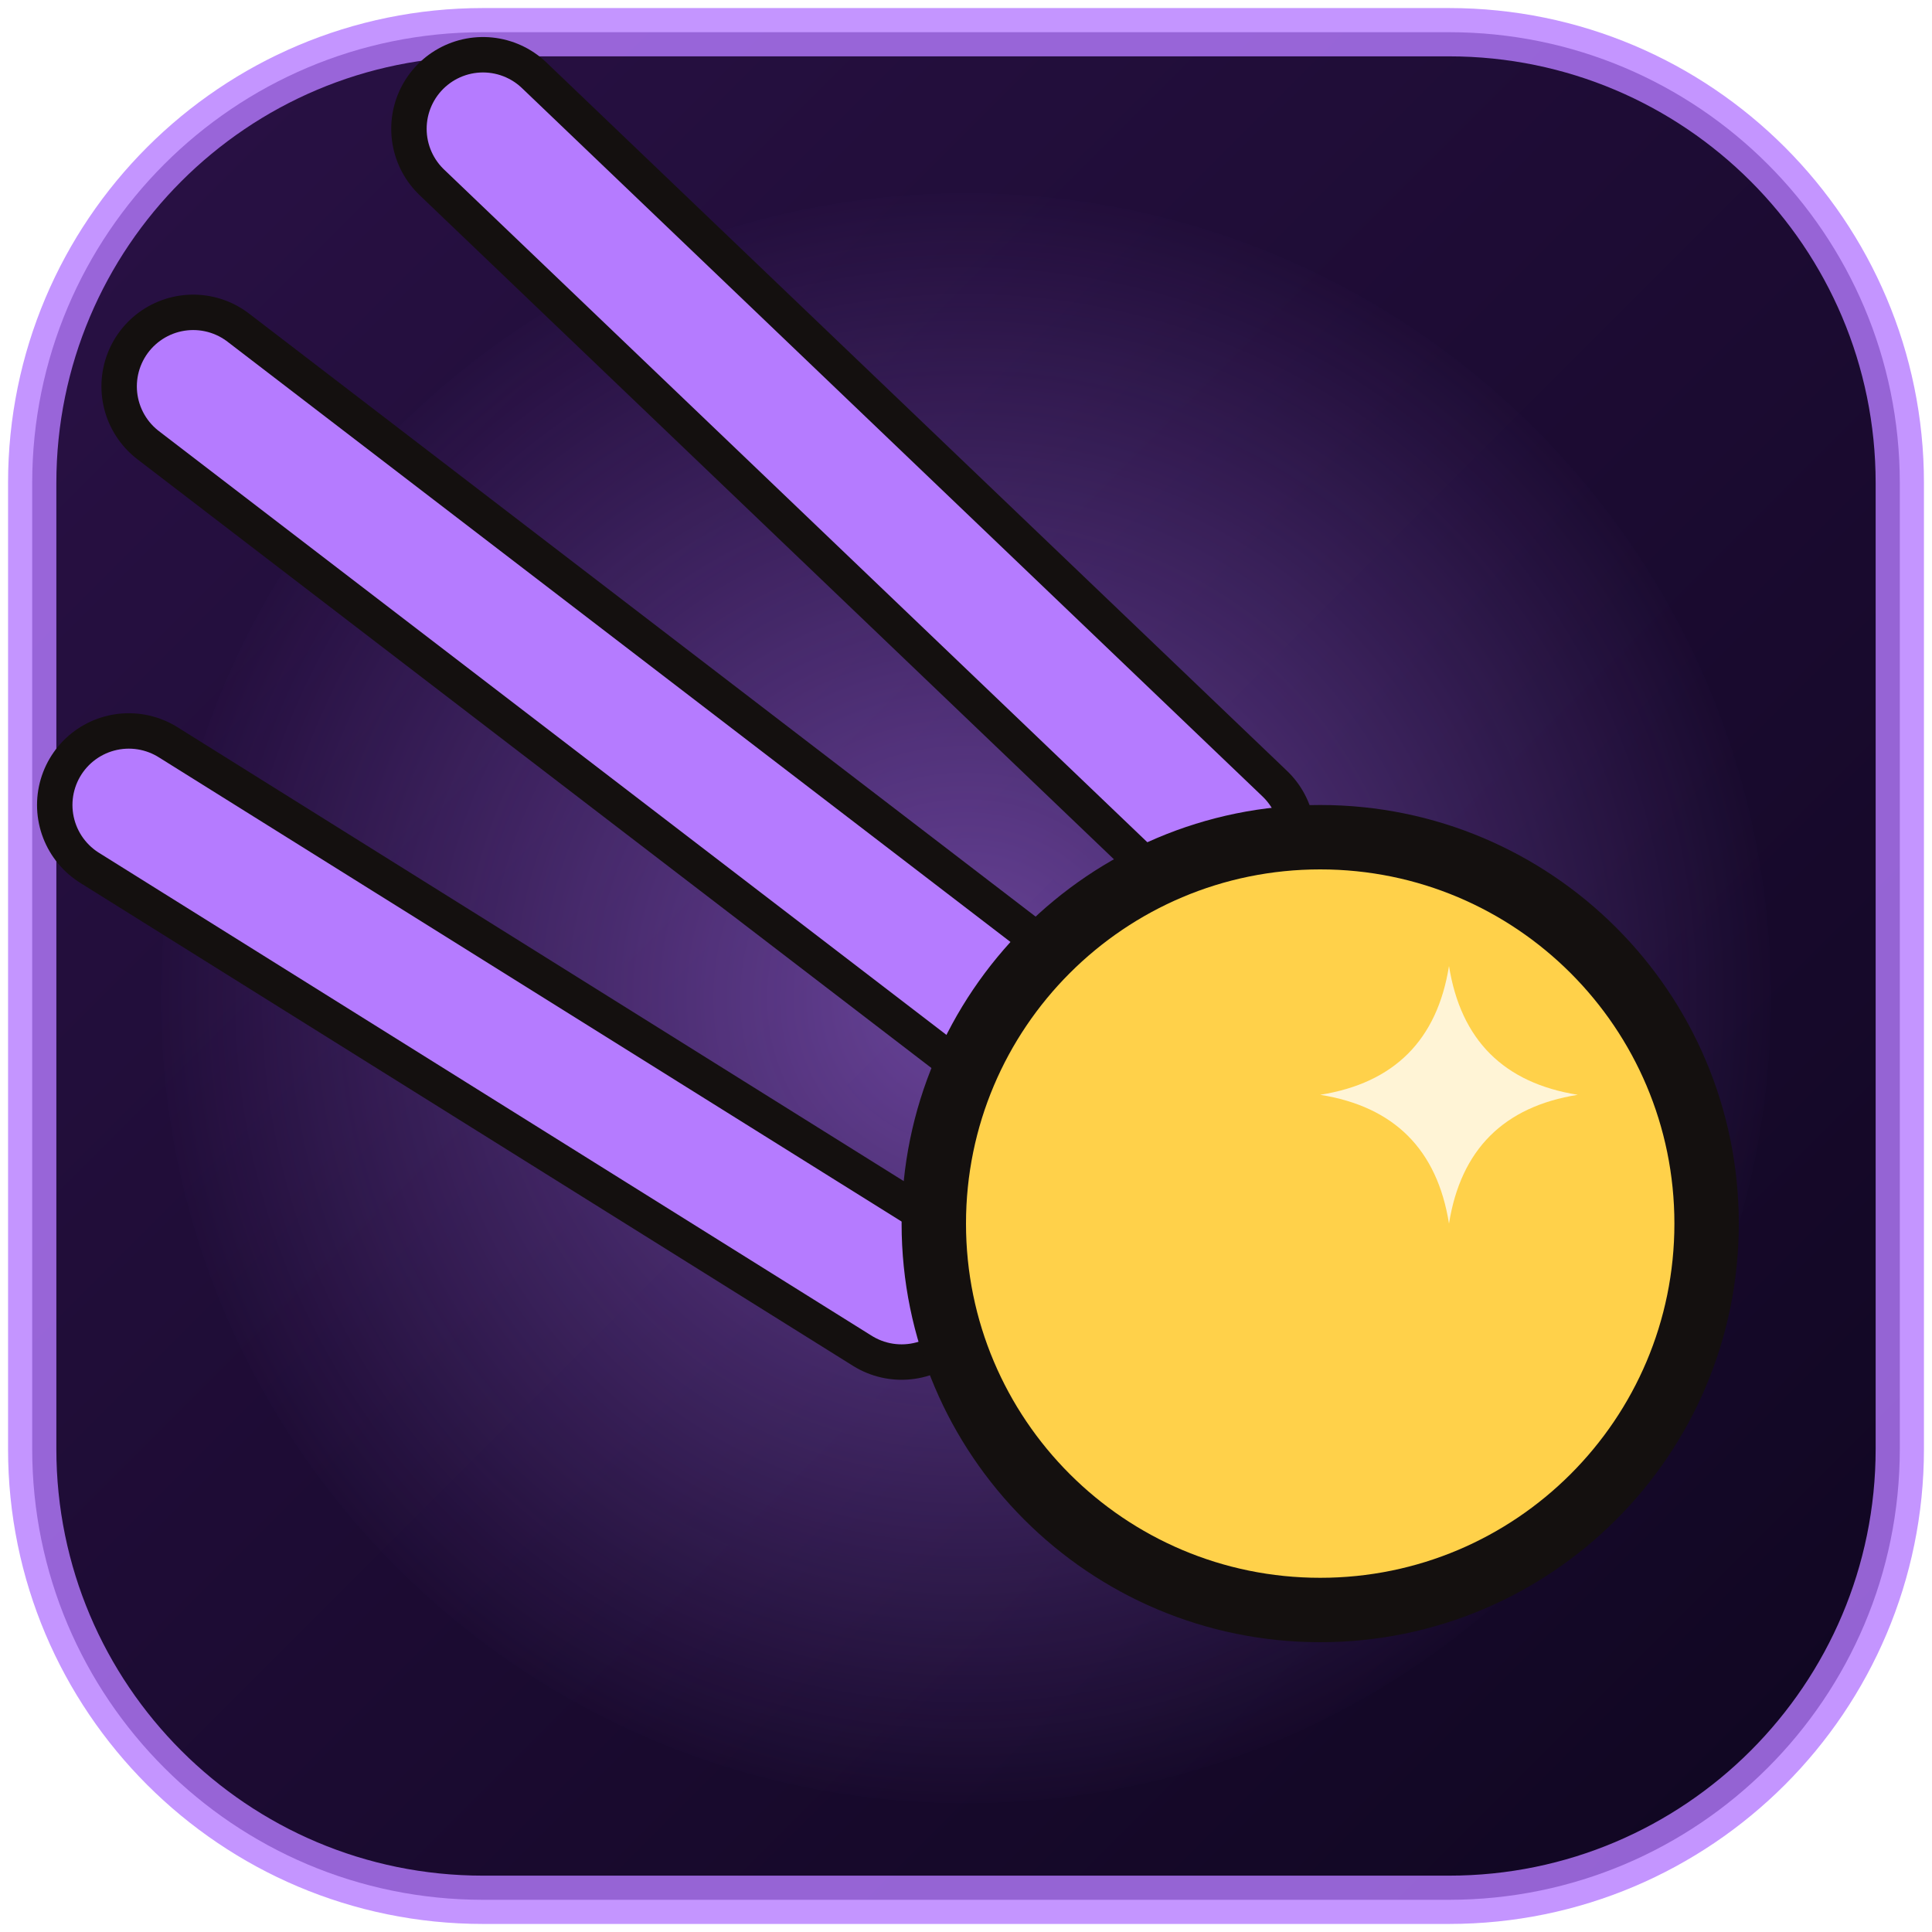
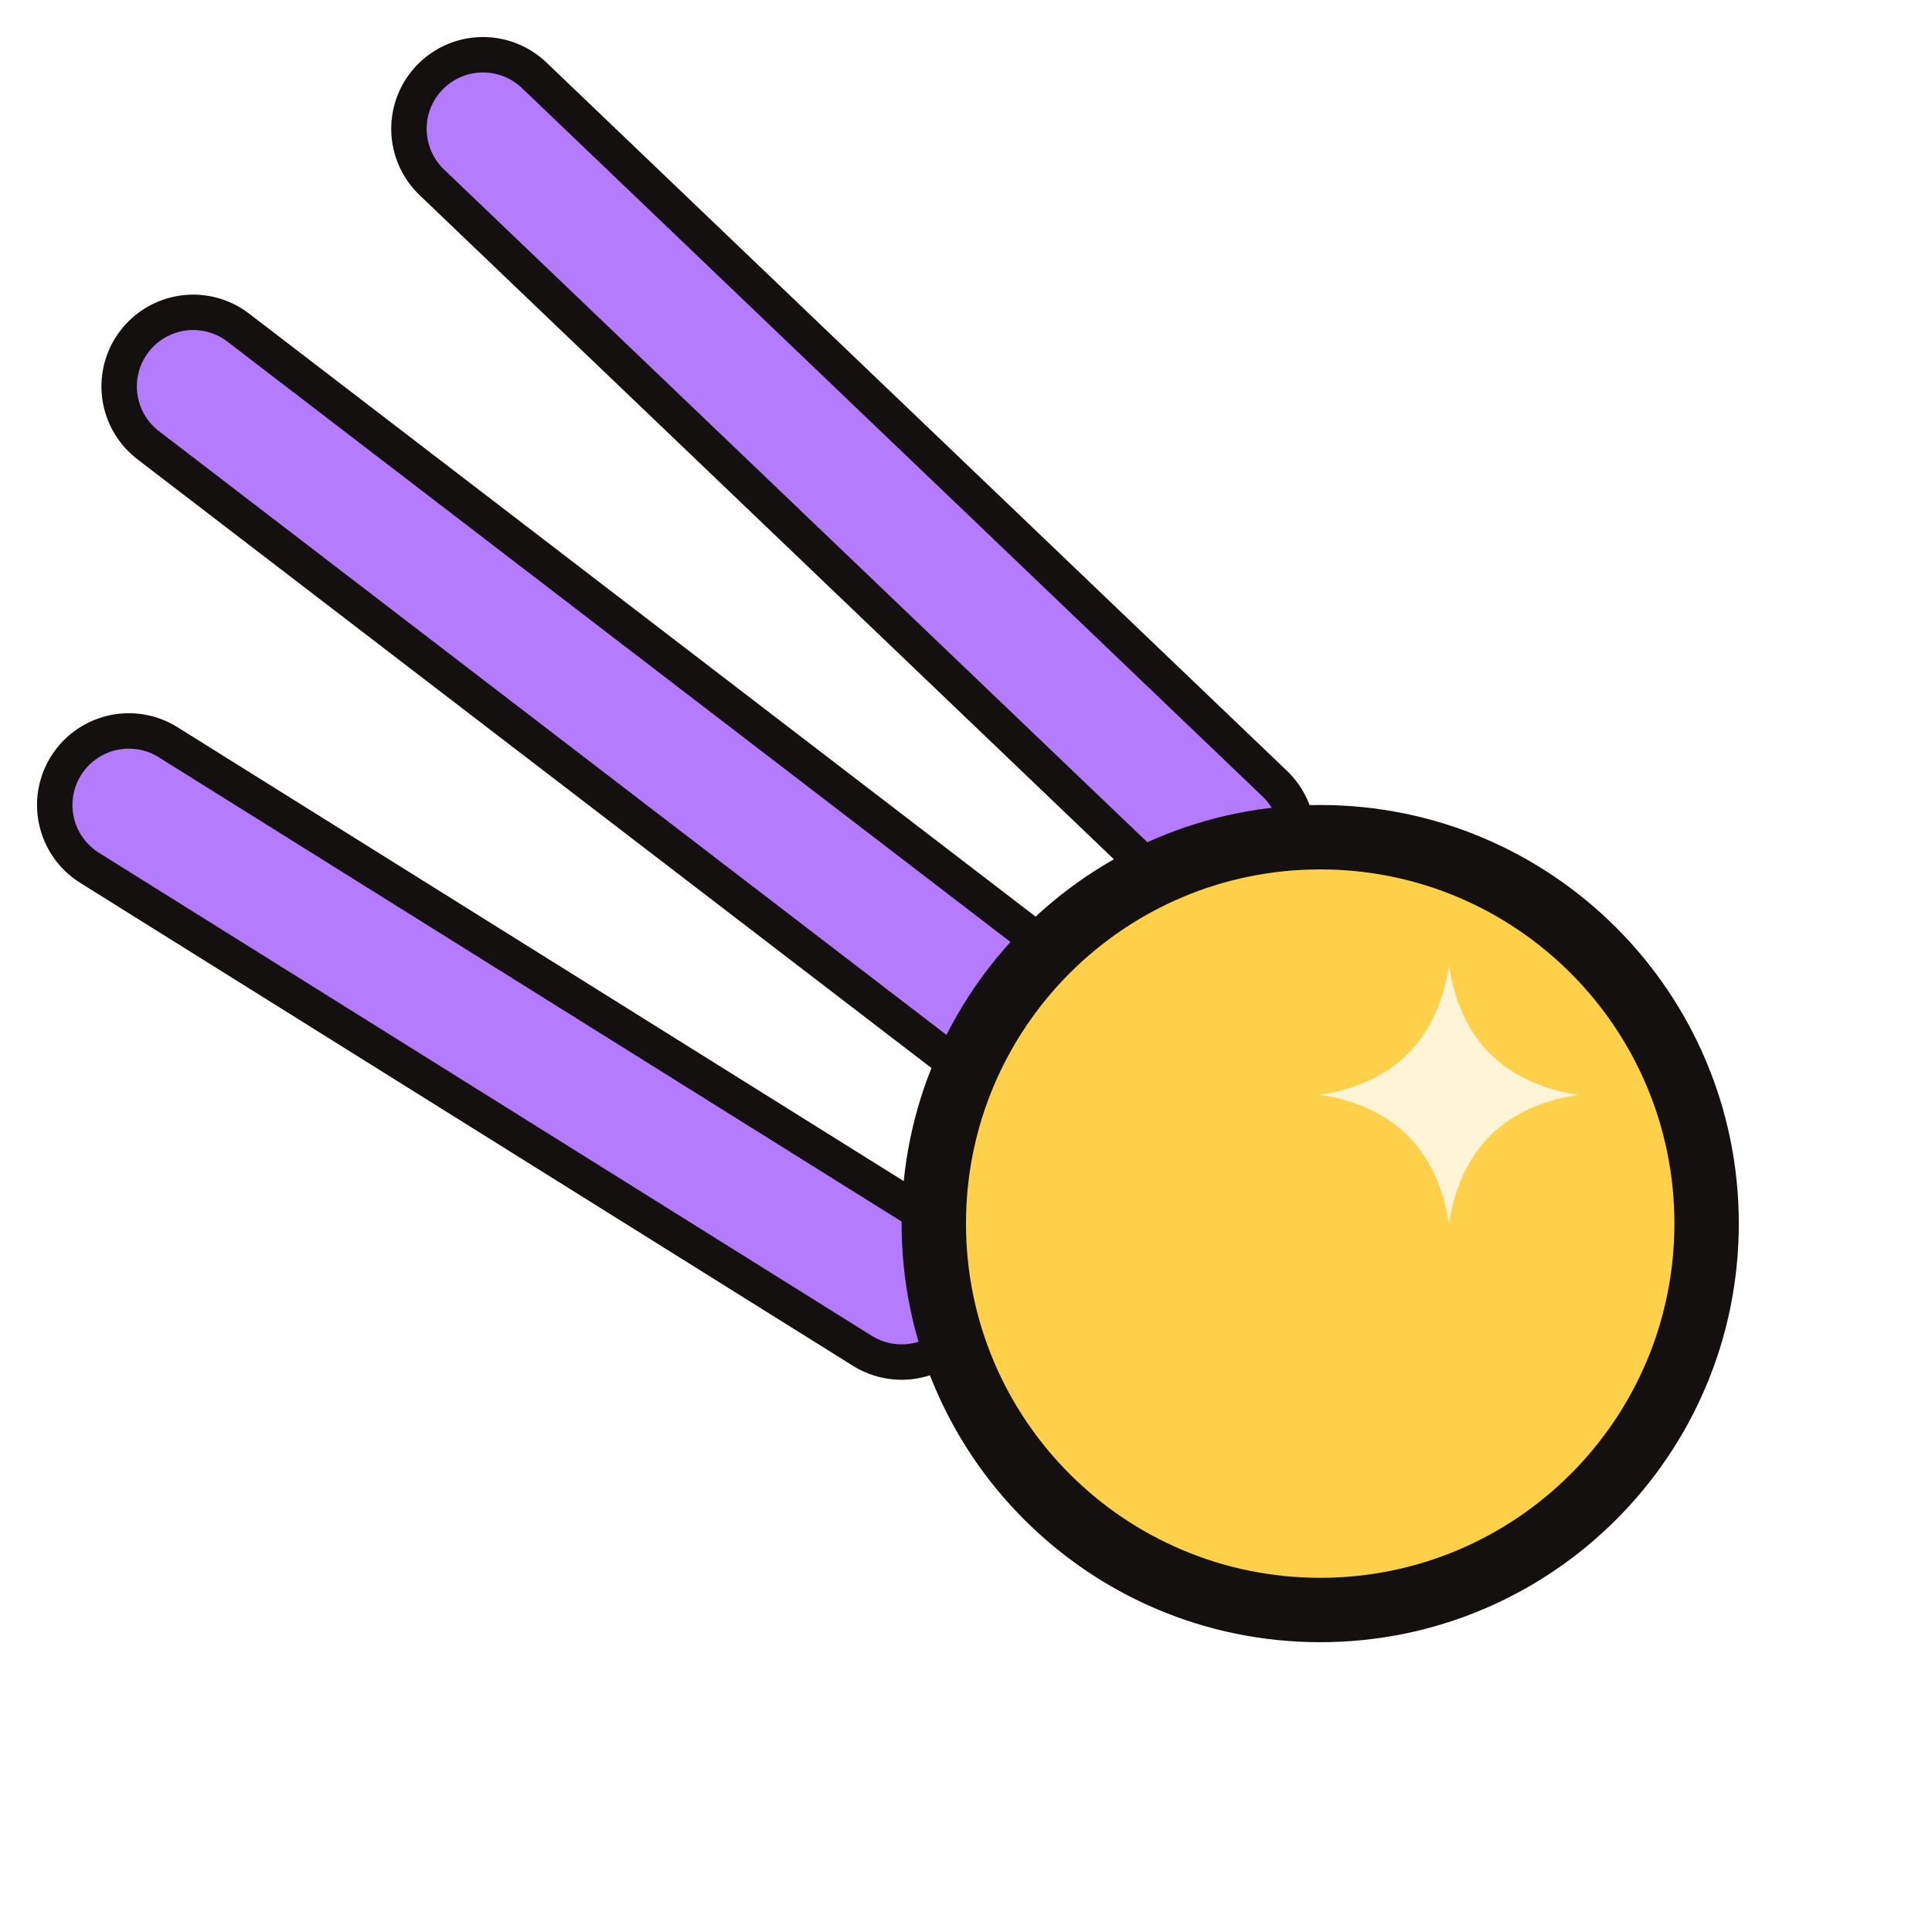
<svg xmlns="http://www.w3.org/2000/svg" viewBox="0 0 120 120">
  <defs>
    <linearGradient id="bcomet" x1="0" y1="0" x2="1" y2="1">
      <stop offset="0" stop-color="#2a1146" />
      <stop offset="1" stop-color="#0f0620" />
    </linearGradient>
    <radialGradient id="gcomet" cx=".5" cy=".5" r=".5">
      <stop offset="0" stop-color="#b57bff" stop-opacity=".5" />
      <stop offset="1" stop-color="#b57bff" stop-opacity="0" />
    </radialGradient>
  </defs>
-   <rect x="2" y="2" width="116" height="116" rx="28" fill="url(#bcomet)" stroke="#b57bff" stroke-opacity=".8" stroke-width="3" />
-   <circle cx="60" cy="62" r="50" fill="url(#gcomet)" />
  <path d="M12 24 L72 70 M8 50 L56 80 M30 8 L76 52" fill="none" stroke="#14100f" stroke-width="11.4" stroke-linecap="round" stroke-linejoin="round" />
  <path d="M12 24 L72 70 M8 50 L56 80 M30 8 L76 52" fill="none" stroke="#b57bff" stroke-width="7" stroke-linecap="round" stroke-linejoin="round" />
  <circle cx="82" cy="76" r="24" fill="#ffd14a" stroke="#14100f" stroke-width="4" />
  <path d="M90 60 Q91.1 66.9 98 68 Q91.1 69.1 90 76 Q88.9 69.1 82 68 Q88.9 66.9 90 60Z" fill="#fff4d6" opacity="1" />
</svg>
